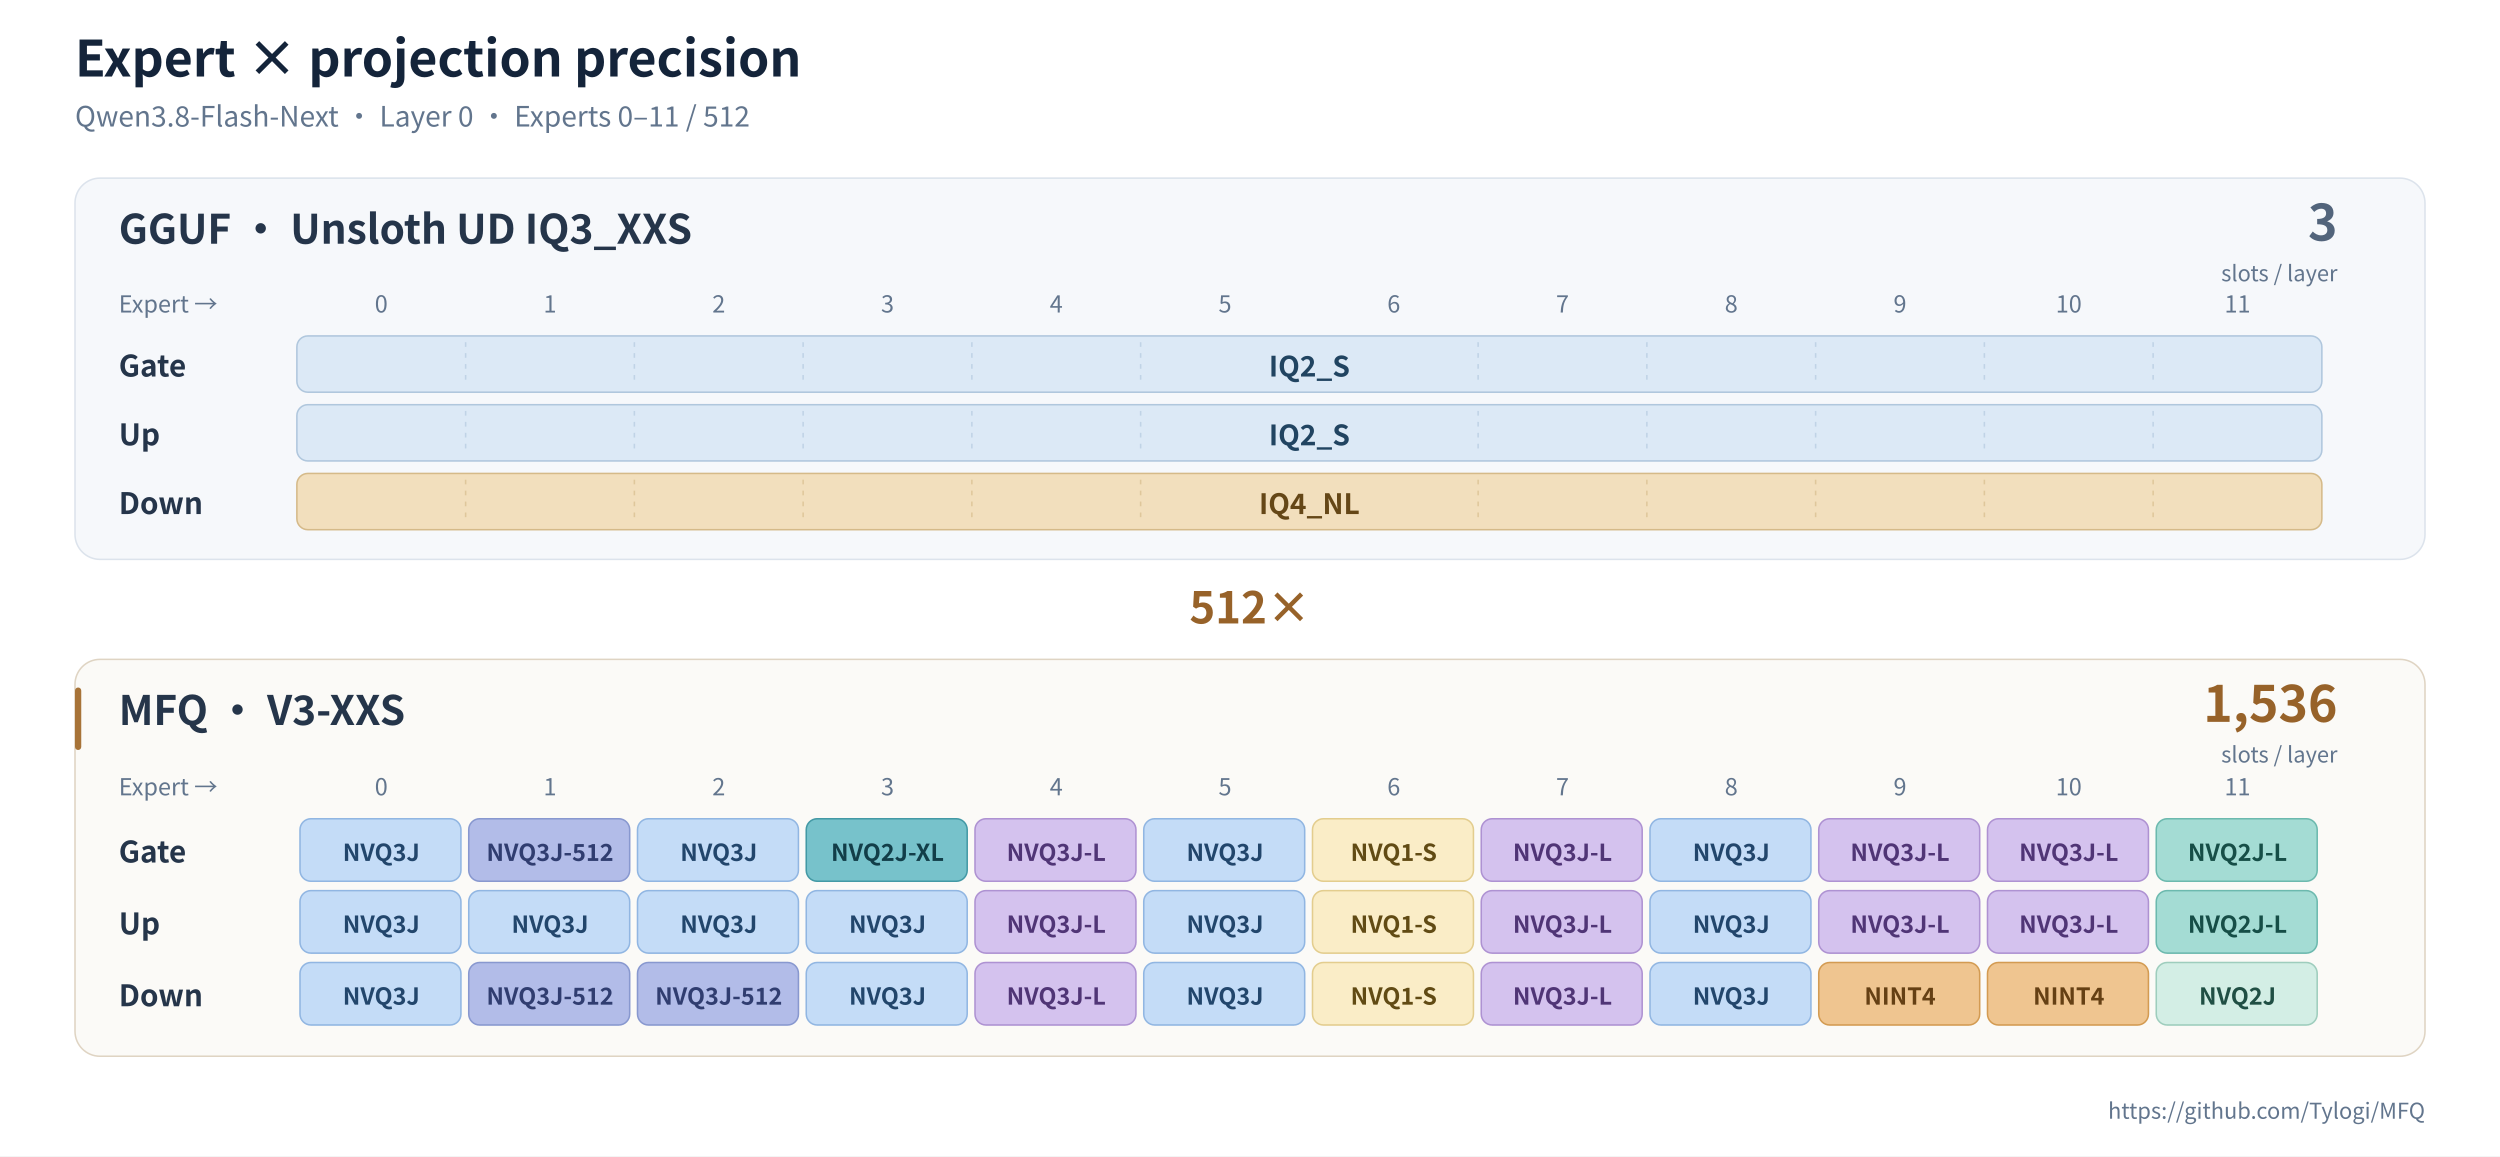
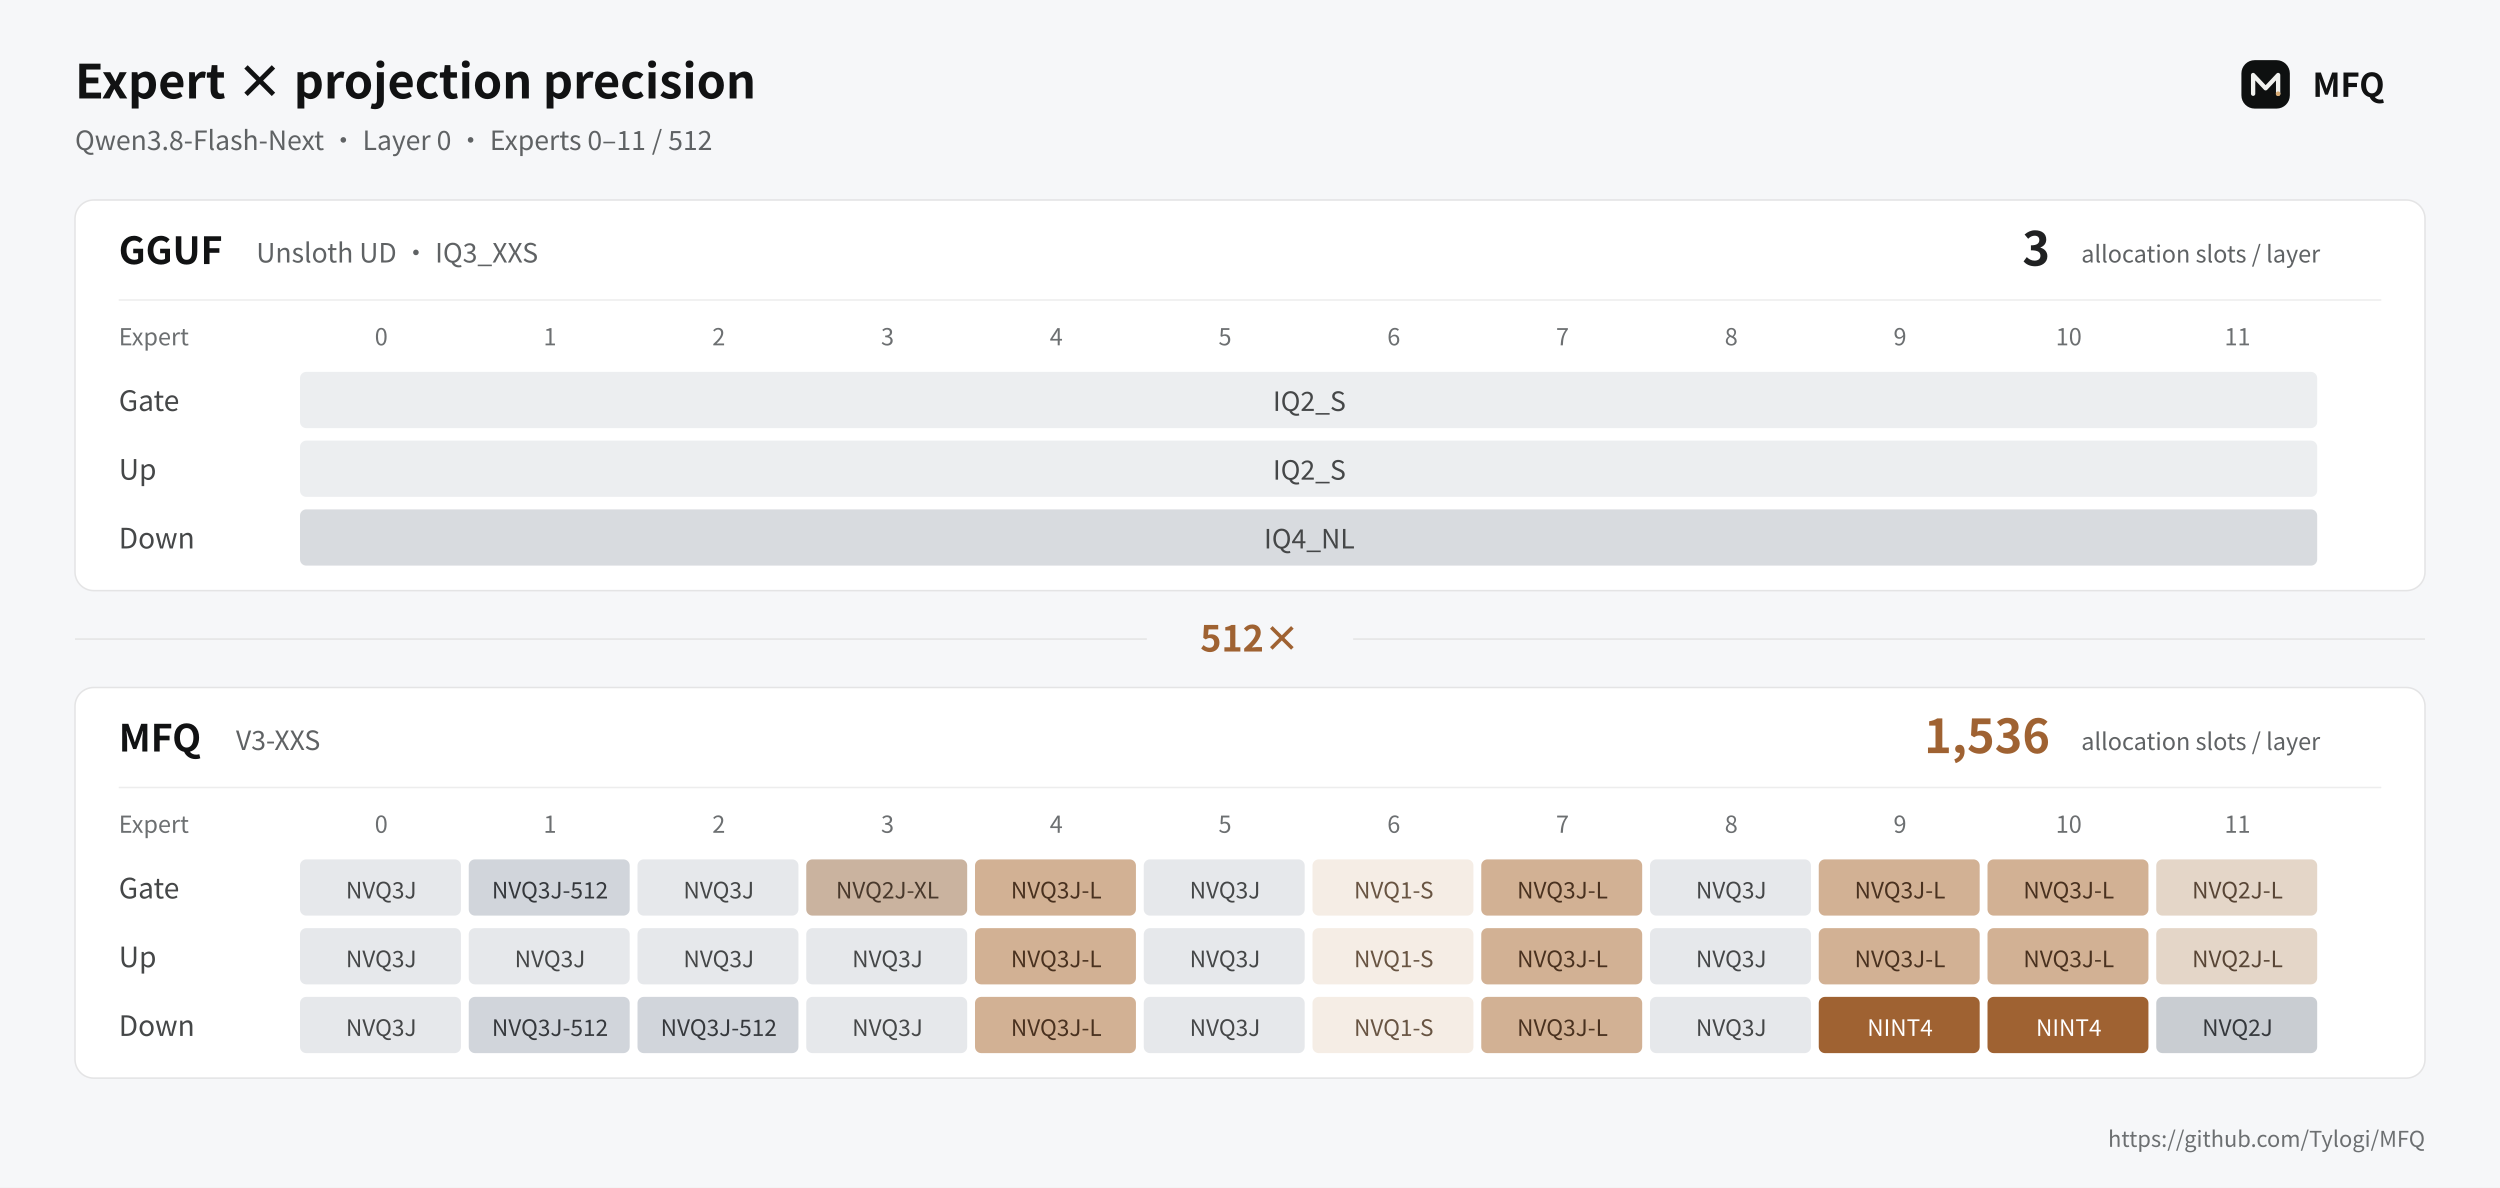
- <svg xmlns="http://www.w3.org/2000/svg" width="1600" height="740" viewBox="0 0 1600 740" role="img" aria-labelledby="title desc" xml:lang="en">
-   <rect x="0" y="0" width="1600" height="740" rx="0" fill="#ffffff" stroke="none" />
-   <g font-family="Noto Sans CJK SC, Noto Sans, Arial, sans-serif">
-     <text x="48" y="49" font-size="32" font-weight="700" fill="#14243a" text-anchor="start">Expert × projection precision</text>
-     <text x="48" y="81" font-size="18" font-weight="400" fill="#62758d" text-anchor="start">Qwen3.8-Flash-Next · Layer 0 · Experts 0–11 / 512</text>
-     <g transform="translate(0 36)">
-       <rect x="48" y="78" width="1504" height="244" rx="16" fill="#f6f8fb" stroke="#dce3ec" />
-       <text x="76" y="120" font-size="26" font-weight="700" fill="#25354a" text-anchor="start">GGUF · Unsloth UD IQ3_XXS</text>
-       <text x="1496" y="118" font-size="32" font-weight="700" fill="#52647b" text-anchor="end">3</text>
-       <text x="1496" y="144" font-size="14" font-weight="400" fill="#62758d" text-anchor="end">slots / layer</text>
-       <text x="76" y="164" font-size="15" font-weight="500" fill="#62758d" text-anchor="start">Expert →</text>
-       <text x="244" y="164" font-size="15" font-weight="500" fill="#62758d" text-anchor="middle">0</text>
-       <text x="352" y="164" font-size="15" font-weight="500" fill="#62758d" text-anchor="middle">1</text>
-       <text x="460" y="164" font-size="15" font-weight="500" fill="#62758d" text-anchor="middle">2</text>
-       <text x="568" y="164" font-size="15" font-weight="500" fill="#62758d" text-anchor="middle">3</text>
-       <text x="676" y="164" font-size="15" font-weight="500" fill="#62758d" text-anchor="middle">4</text>
-       <text x="784" y="164" font-size="15" font-weight="500" fill="#62758d" text-anchor="middle">5</text>
-       <text x="892" y="164" font-size="15" font-weight="500" fill="#62758d" text-anchor="middle">6</text>
-       <text x="1000" y="164" font-size="15" font-weight="500" fill="#62758d" text-anchor="middle">7</text>
-       <text x="1108" y="164" font-size="15" font-weight="500" fill="#62758d" text-anchor="middle">8</text>
-       <text x="1216" y="164" font-size="15" font-weight="500" fill="#62758d" text-anchor="middle">9</text>
-       <text x="1324" y="164" font-size="15" font-weight="500" fill="#62758d" text-anchor="middle">10</text>
-       <text x="1432" y="164" font-size="15" font-weight="500" fill="#62758d" text-anchor="middle">11</text>
-       <text x="76" y="205" font-size="19" font-weight="600" fill="#25354a" text-anchor="start">Gate</text>
-       <rect x="190" y="179" width="1296" height="36" rx="7" fill="#dce9f6" stroke="#b0c7dd" />
-       <path d="M298 183v28" fill="none" stroke="#b0c7dd" stroke-dasharray="3 4" opacity="0.65" />
-       <path d="M406 183v28" fill="none" stroke="#b0c7dd" stroke-dasharray="3 4" opacity="0.65" />
-       <path d="M514 183v28" fill="none" stroke="#b0c7dd" stroke-dasharray="3 4" opacity="0.65" />
-       <path d="M622 183v28" fill="none" stroke="#b0c7dd" stroke-dasharray="3 4" opacity="0.65" />
-       <path d="M730 183v28" fill="none" stroke="#b0c7dd" stroke-dasharray="3 4" opacity="0.65" />
-       <path d="M838 183v28" fill="none" stroke="#b0c7dd" stroke-dasharray="3 4" opacity="0.65" />
-       <path d="M946 183v28" fill="none" stroke="#b0c7dd" stroke-dasharray="3 4" opacity="0.65" />
-       <path d="M1054 183v28" fill="none" stroke="#b0c7dd" stroke-dasharray="3 4" opacity="0.65" />
-       <path d="M1162 183v28" fill="none" stroke="#b0c7dd" stroke-dasharray="3 4" opacity="0.65" />
-       <path d="M1270 183v28" fill="none" stroke="#b0c7dd" stroke-dasharray="3 4" opacity="0.65" />
-       <path d="M1378 183v28" fill="none" stroke="#b0c7dd" stroke-dasharray="3 4" opacity="0.65" />
-       <rect x="774" y="181" width="128" height="32" rx="0" fill="#dce9f6" stroke="none" />
-       <text x="838" y="205" font-size="18" font-weight="600" fill="#214461" text-anchor="middle">IQ2_S</text>
-       <text x="76" y="249" font-size="19" font-weight="600" fill="#25354a" text-anchor="start">Up</text>
-       <rect x="190" y="223" width="1296" height="36" rx="7" fill="#dce9f6" stroke="#b0c7dd" />
-       <path d="M298 227v28" fill="none" stroke="#b0c7dd" stroke-dasharray="3 4" opacity="0.65" />
-       <path d="M406 227v28" fill="none" stroke="#b0c7dd" stroke-dasharray="3 4" opacity="0.65" />
-       <path d="M514 227v28" fill="none" stroke="#b0c7dd" stroke-dasharray="3 4" opacity="0.65" />
-       <path d="M622 227v28" fill="none" stroke="#b0c7dd" stroke-dasharray="3 4" opacity="0.65" />
-       <path d="M730 227v28" fill="none" stroke="#b0c7dd" stroke-dasharray="3 4" opacity="0.65" />
-       <path d="M838 227v28" fill="none" stroke="#b0c7dd" stroke-dasharray="3 4" opacity="0.65" />
-       <path d="M946 227v28" fill="none" stroke="#b0c7dd" stroke-dasharray="3 4" opacity="0.65" />
-       <path d="M1054 227v28" fill="none" stroke="#b0c7dd" stroke-dasharray="3 4" opacity="0.65" />
-       <path d="M1162 227v28" fill="none" stroke="#b0c7dd" stroke-dasharray="3 4" opacity="0.65" />
-       <path d="M1270 227v28" fill="none" stroke="#b0c7dd" stroke-dasharray="3 4" opacity="0.65" />
-       <path d="M1378 227v28" fill="none" stroke="#b0c7dd" stroke-dasharray="3 4" opacity="0.65" />
-       <rect x="774" y="225" width="128" height="32" rx="0" fill="#dce9f6" stroke="none" />
-       <text x="838" y="249" font-size="18" font-weight="600" fill="#214461" text-anchor="middle">IQ2_S</text>
-       <text x="76" y="293" font-size="19" font-weight="600" fill="#25354a" text-anchor="start">Down</text>
-       <rect x="190" y="267" width="1296" height="36" rx="7" fill="#f2dfbd" stroke="#d5ba89" />
-       <path d="M298 271v28" fill="none" stroke="#d5ba89" stroke-dasharray="3 4" opacity="0.65" />
-       <path d="M406 271v28" fill="none" stroke="#d5ba89" stroke-dasharray="3 4" opacity="0.65" />
-       <path d="M514 271v28" fill="none" stroke="#d5ba89" stroke-dasharray="3 4" opacity="0.65" />
-       <path d="M622 271v28" fill="none" stroke="#d5ba89" stroke-dasharray="3 4" opacity="0.65" />
-       <path d="M730 271v28" fill="none" stroke="#d5ba89" stroke-dasharray="3 4" opacity="0.65" />
-       <path d="M838 271v28" fill="none" stroke="#d5ba89" stroke-dasharray="3 4" opacity="0.65" />
-       <path d="M946 271v28" fill="none" stroke="#d5ba89" stroke-dasharray="3 4" opacity="0.65" />
-       <path d="M1054 271v28" fill="none" stroke="#d5ba89" stroke-dasharray="3 4" opacity="0.65" />
-       <path d="M1162 271v28" fill="none" stroke="#d5ba89" stroke-dasharray="3 4" opacity="0.65" />
-       <path d="M1270 271v28" fill="none" stroke="#d5ba89" stroke-dasharray="3 4" opacity="0.65" />
-       <path d="M1378 271v28" fill="none" stroke="#d5ba89" stroke-dasharray="3 4" opacity="0.65" />
-       <rect x="774" y="269" width="128" height="32" rx="0" fill="#f2dfbd" stroke="none" />
-       <text x="838" y="293" font-size="18" font-weight="600" fill="#654717" text-anchor="middle">IQ4_NL</text>
-       <text x="800" y="363" font-size="28" font-weight="700" fill="#976229" text-anchor="middle">512×</text>
-       <rect x="48" y="386" width="1504" height="254" rx="16" fill="#fbfaf7" stroke="#dfd4c3" />
-       <rect x="48" y="404" width="4" height="40" rx="2" fill="#a77338" stroke="none" />
-       <text x="76" y="428" font-size="26" font-weight="700" fill="#25354a" text-anchor="start">MFQ · V3-XXS</text>
-       <text x="1496" y="426" font-size="32" font-weight="700" fill="#976229" text-anchor="end">1,536</text>
-       <text x="1496" y="452" font-size="14" font-weight="400" fill="#62758d" text-anchor="end">slots / layer</text>
-       <text x="76" y="473" font-size="15" font-weight="500" fill="#62758d" text-anchor="start">Expert →</text>
-       <text x="244" y="473" font-size="15" font-weight="500" fill="#62758d" text-anchor="middle">0</text>
-       <text x="352" y="473" font-size="15" font-weight="500" fill="#62758d" text-anchor="middle">1</text>
-       <text x="460" y="473" font-size="15" font-weight="500" fill="#62758d" text-anchor="middle">2</text>
-       <text x="568" y="473" font-size="15" font-weight="500" fill="#62758d" text-anchor="middle">3</text>
-       <text x="676" y="473" font-size="15" font-weight="500" fill="#62758d" text-anchor="middle">4</text>
-       <text x="784" y="473" font-size="15" font-weight="500" fill="#62758d" text-anchor="middle">5</text>
-       <text x="892" y="473" font-size="15" font-weight="500" fill="#62758d" text-anchor="middle">6</text>
-       <text x="1000" y="473" font-size="15" font-weight="500" fill="#62758d" text-anchor="middle">7</text>
-       <text x="1108" y="473" font-size="15" font-weight="500" fill="#62758d" text-anchor="middle">8</text>
-       <text x="1216" y="473" font-size="15" font-weight="500" fill="#62758d" text-anchor="middle">9</text>
-       <text x="1324" y="473" font-size="15" font-weight="500" fill="#62758d" text-anchor="middle">10</text>
-       <text x="1432" y="473" font-size="15" font-weight="500" fill="#62758d" text-anchor="middle">11</text>
-       <text x="76" y="516" font-size="19" font-weight="600" fill="#25354a" text-anchor="start">Gate</text>
-       <g data-projection="gate" data-expert="0" data-profile="NVQ3J">
-         <rect x="192" y="488" width="103" height="40" rx="7" fill="#c4dcf7" stroke="#91b6e2" />
-         <text x="244" y="515" font-size="15" font-weight="700" fill="#22466c" text-anchor="middle">NVQ3J</text>
-       </g>
-       <g data-projection="gate" data-expert="1" data-profile="NVQ3J-512">
-         <rect x="300" y="488" width="103" height="40" rx="7" fill="#b2bce8" stroke="#8898cf" />
-         <text x="352" y="515" font-size="15" font-weight="700" fill="#303d70" text-anchor="middle">NVQ3J-512</text>
-       </g>
-       <g data-projection="gate" data-expert="2" data-profile="NVQ3J">
-         <rect x="408" y="488" width="103" height="40" rx="7" fill="#c4dcf7" stroke="#91b6e2" />
-         <text x="460" y="515" font-size="15" font-weight="700" fill="#22466c" text-anchor="middle">NVQ3J</text>
-       </g>
-       <g data-projection="gate" data-expert="3" data-profile="NVQ2J-XL">
-         <rect x="516" y="488" width="103" height="40" rx="7" fill="#77c2cb" stroke="#4399a5" />
-         <text x="568" y="515" font-size="15" font-weight="700" fill="#123e49" text-anchor="middle">NVQ2J-XL</text>
-       </g>
-       <g data-projection="gate" data-expert="4" data-profile="NVQ3J-L">
-         <rect x="624" y="488" width="103" height="40" rx="7" fill="#d4c2ee" stroke="#ae92d2" />
-         <text x="676" y="515" font-size="15" font-weight="700" fill="#503576" text-anchor="middle">NVQ3J-L</text>
-       </g>
-       <g data-projection="gate" data-expert="5" data-profile="NVQ3J">
-         <rect x="732" y="488" width="103" height="40" rx="7" fill="#c4dcf7" stroke="#91b6e2" />
-         <text x="784" y="515" font-size="15" font-weight="700" fill="#22466c" text-anchor="middle">NVQ3J</text>
-       </g>
-       <g data-projection="gate" data-expert="6" data-profile="NVQ1-S">
-         <rect x="840" y="488" width="103" height="40" rx="7" fill="#faedc7" stroke="#e3cd8e" />
-         <text x="892" y="515" font-size="15" font-weight="700" fill="#614b14" text-anchor="middle">NVQ1-S</text>
-       </g>
-       <g data-projection="gate" data-expert="7" data-profile="NVQ3J-L">
-         <rect x="948" y="488" width="103" height="40" rx="7" fill="#d4c2ee" stroke="#ae92d2" />
-         <text x="1000" y="515" font-size="15" font-weight="700" fill="#503576" text-anchor="middle">NVQ3J-L</text>
-       </g>
-       <g data-projection="gate" data-expert="8" data-profile="NVQ3J">
-         <rect x="1056" y="488" width="103" height="40" rx="7" fill="#c4dcf7" stroke="#91b6e2" />
-         <text x="1108" y="515" font-size="15" font-weight="700" fill="#22466c" text-anchor="middle">NVQ3J</text>
-       </g>
-       <g data-projection="gate" data-expert="9" data-profile="NVQ3J-L">
-         <rect x="1164" y="488" width="103" height="40" rx="7" fill="#d4c2ee" stroke="#ae92d2" />
-         <text x="1216" y="515" font-size="15" font-weight="700" fill="#503576" text-anchor="middle">NVQ3J-L</text>
-       </g>
-       <g data-projection="gate" data-expert="10" data-profile="NVQ3J-L">
-         <rect x="1272" y="488" width="103" height="40" rx="7" fill="#d4c2ee" stroke="#ae92d2" />
-         <text x="1324" y="515" font-size="15" font-weight="700" fill="#503576" text-anchor="middle">NVQ3J-L</text>
-       </g>
-       <g data-projection="gate" data-expert="11" data-profile="NVQ2J-L">
-         <rect x="1380" y="488" width="103" height="40" rx="7" fill="#a4dcd4" stroke="#6cb9ae" />
-         <text x="1432" y="515" font-size="15" font-weight="700" fill="#164e47" text-anchor="middle">NVQ2J-L</text>
-       </g>
-       <text x="76" y="562" font-size="19" font-weight="600" fill="#25354a" text-anchor="start">Up</text>
-       <g data-projection="up" data-expert="0" data-profile="NVQ3J">
-         <rect x="192" y="534" width="103" height="40" rx="7" fill="#c4dcf7" stroke="#91b6e2" />
-         <text x="244" y="561" font-size="15" font-weight="700" fill="#22466c" text-anchor="middle">NVQ3J</text>
-       </g>
-       <g data-projection="up" data-expert="1" data-profile="NVQ3J">
-         <rect x="300" y="534" width="103" height="40" rx="7" fill="#c4dcf7" stroke="#91b6e2" />
-         <text x="352" y="561" font-size="15" font-weight="700" fill="#22466c" text-anchor="middle">NVQ3J</text>
-       </g>
-       <g data-projection="up" data-expert="2" data-profile="NVQ3J">
-         <rect x="408" y="534" width="103" height="40" rx="7" fill="#c4dcf7" stroke="#91b6e2" />
-         <text x="460" y="561" font-size="15" font-weight="700" fill="#22466c" text-anchor="middle">NVQ3J</text>
-       </g>
-       <g data-projection="up" data-expert="3" data-profile="NVQ3J">
-         <rect x="516" y="534" width="103" height="40" rx="7" fill="#c4dcf7" stroke="#91b6e2" />
-         <text x="568" y="561" font-size="15" font-weight="700" fill="#22466c" text-anchor="middle">NVQ3J</text>
-       </g>
-       <g data-projection="up" data-expert="4" data-profile="NVQ3J-L">
-         <rect x="624" y="534" width="103" height="40" rx="7" fill="#d4c2ee" stroke="#ae92d2" />
-         <text x="676" y="561" font-size="15" font-weight="700" fill="#503576" text-anchor="middle">NVQ3J-L</text>
-       </g>
-       <g data-projection="up" data-expert="5" data-profile="NVQ3J">
-         <rect x="732" y="534" width="103" height="40" rx="7" fill="#c4dcf7" stroke="#91b6e2" />
-         <text x="784" y="561" font-size="15" font-weight="700" fill="#22466c" text-anchor="middle">NVQ3J</text>
-       </g>
-       <g data-projection="up" data-expert="6" data-profile="NVQ1-S">
-         <rect x="840" y="534" width="103" height="40" rx="7" fill="#faedc7" stroke="#e3cd8e" />
-         <text x="892" y="561" font-size="15" font-weight="700" fill="#614b14" text-anchor="middle">NVQ1-S</text>
-       </g>
-       <g data-projection="up" data-expert="7" data-profile="NVQ3J-L">
-         <rect x="948" y="534" width="103" height="40" rx="7" fill="#d4c2ee" stroke="#ae92d2" />
-         <text x="1000" y="561" font-size="15" font-weight="700" fill="#503576" text-anchor="middle">NVQ3J-L</text>
-       </g>
-       <g data-projection="up" data-expert="8" data-profile="NVQ3J">
-         <rect x="1056" y="534" width="103" height="40" rx="7" fill="#c4dcf7" stroke="#91b6e2" />
-         <text x="1108" y="561" font-size="15" font-weight="700" fill="#22466c" text-anchor="middle">NVQ3J</text>
-       </g>
-       <g data-projection="up" data-expert="9" data-profile="NVQ3J-L">
-         <rect x="1164" y="534" width="103" height="40" rx="7" fill="#d4c2ee" stroke="#ae92d2" />
-         <text x="1216" y="561" font-size="15" font-weight="700" fill="#503576" text-anchor="middle">NVQ3J-L</text>
-       </g>
-       <g data-projection="up" data-expert="10" data-profile="NVQ3J-L">
-         <rect x="1272" y="534" width="103" height="40" rx="7" fill="#d4c2ee" stroke="#ae92d2" />
-         <text x="1324" y="561" font-size="15" font-weight="700" fill="#503576" text-anchor="middle">NVQ3J-L</text>
-       </g>
-       <g data-projection="up" data-expert="11" data-profile="NVQ2J-L">
-         <rect x="1380" y="534" width="103" height="40" rx="7" fill="#a4dcd4" stroke="#6cb9ae" />
-         <text x="1432" y="561" font-size="15" font-weight="700" fill="#164e47" text-anchor="middle">NVQ2J-L</text>
-       </g>
-       <text x="76" y="608" font-size="19" font-weight="600" fill="#25354a" text-anchor="start">Down</text>
-       <g data-projection="down" data-expert="0" data-profile="NVQ3J">
-         <rect x="192" y="580" width="103" height="40" rx="7" fill="#c4dcf7" stroke="#91b6e2" />
-         <text x="244" y="607" font-size="15" font-weight="700" fill="#22466c" text-anchor="middle">NVQ3J</text>
-       </g>
-       <g data-projection="down" data-expert="1" data-profile="NVQ3J-512">
-         <rect x="300" y="580" width="103" height="40" rx="7" fill="#b2bce8" stroke="#8898cf" />
-         <text x="352" y="607" font-size="15" font-weight="700" fill="#303d70" text-anchor="middle">NVQ3J-512</text>
-       </g>
-       <g data-projection="down" data-expert="2" data-profile="NVQ3J-512">
-         <rect x="408" y="580" width="103" height="40" rx="7" fill="#b2bce8" stroke="#8898cf" />
-         <text x="460" y="607" font-size="15" font-weight="700" fill="#303d70" text-anchor="middle">NVQ3J-512</text>
-       </g>
-       <g data-projection="down" data-expert="3" data-profile="NVQ3J">
-         <rect x="516" y="580" width="103" height="40" rx="7" fill="#c4dcf7" stroke="#91b6e2" />
-         <text x="568" y="607" font-size="15" font-weight="700" fill="#22466c" text-anchor="middle">NVQ3J</text>
-       </g>
-       <g data-projection="down" data-expert="4" data-profile="NVQ3J-L">
-         <rect x="624" y="580" width="103" height="40" rx="7" fill="#d4c2ee" stroke="#ae92d2" />
-         <text x="676" y="607" font-size="15" font-weight="700" fill="#503576" text-anchor="middle">NVQ3J-L</text>
-       </g>
-       <g data-projection="down" data-expert="5" data-profile="NVQ3J">
-         <rect x="732" y="580" width="103" height="40" rx="7" fill="#c4dcf7" stroke="#91b6e2" />
-         <text x="784" y="607" font-size="15" font-weight="700" fill="#22466c" text-anchor="middle">NVQ3J</text>
-       </g>
-       <g data-projection="down" data-expert="6" data-profile="NVQ1-S">
-         <rect x="840" y="580" width="103" height="40" rx="7" fill="#faedc7" stroke="#e3cd8e" />
-         <text x="892" y="607" font-size="15" font-weight="700" fill="#614b14" text-anchor="middle">NVQ1-S</text>
-       </g>
-       <g data-projection="down" data-expert="7" data-profile="NVQ3J-L">
-         <rect x="948" y="580" width="103" height="40" rx="7" fill="#d4c2ee" stroke="#ae92d2" />
-         <text x="1000" y="607" font-size="15" font-weight="700" fill="#503576" text-anchor="middle">NVQ3J-L</text>
-       </g>
-       <g data-projection="down" data-expert="8" data-profile="NVQ3J">
-         <rect x="1056" y="580" width="103" height="40" rx="7" fill="#c4dcf7" stroke="#91b6e2" />
-         <text x="1108" y="607" font-size="15" font-weight="700" fill="#22466c" text-anchor="middle">NVQ3J</text>
-       </g>
-       <g data-projection="down" data-expert="9" data-profile="NINT4">
-         <rect x="1164" y="580" width="103" height="40" rx="7" fill="#efc590" stroke="#d39b52" />
-         <text x="1216" y="607" font-size="15" font-weight="700" fill="#654014" text-anchor="middle">NINT4</text>
-       </g>
-       <g data-projection="down" data-expert="10" data-profile="NINT4">
-         <rect x="1272" y="580" width="103" height="40" rx="7" fill="#efc590" stroke="#d39b52" />
-         <text x="1324" y="607" font-size="15" font-weight="700" fill="#654014" text-anchor="middle">NINT4</text>
-       </g>
-       <g data-projection="down" data-expert="11" data-profile="NVQ2J">
-         <rect x="1380" y="580" width="103" height="40" rx="7" fill="#d3eee5" stroke="#9ecdbd" />
-         <text x="1432" y="607" font-size="15" font-weight="700" fill="#204f44" text-anchor="middle">NVQ2J</text>
-       </g>
+ <svg xmlns="http://www.w3.org/2000/svg" width="1600" height="760" viewBox="0 0 1600 760" role="img" aria-labelledby="title desc" xml:lang="en">
+   <rect x="0" y="0" width="1600" height="760" rx="0" fill="#f6f7f9" stroke="none" />
+   <g font-family="-apple-system, BlinkMacSystemFont, Segoe UI, Noto Sans CJK SC, Helvetica Neue, Arial, sans-serif">
+     <text x="48" y="63" font-size="30" font-weight="700" fill="#111213" text-anchor="start">Expert × projection precision</text>
+     <text x="48" y="96" font-size="17" font-weight="400" fill="#5f6264" text-anchor="start">Qwen3.8-Flash-Next · Layer 0 · Experts 0–11 / 512</text>
+     <g transform="translate(1434 38) scale(0.5)">
+       <rect x="1" y="1" width="62" height="62" rx="17" fill="#0e1010" stroke="none" />
+       <path d="M16 44V20L32 37 48 20V44" fill="none" stroke="#f1f2ef" stroke-width="5.5" stroke-linecap="round" stroke-linejoin="round" />
+       <circle cx="48" cy="44" r="3" fill="#d6aa73" />
+     </g>
+     <text x="1480" y="62" font-size="21" font-weight="700" fill="#111213" text-anchor="start">MFQ</text>
+     <rect x="48" y="128" width="1504" height="250" rx="12" fill="#ffffff" stroke="#e4e4e5" />
+     <text x="76" y="169" font-size="24" font-weight="700" fill="#111213" text-anchor="start">GGUF</text>
+     <text x="164" y="168" font-size="17" font-weight="400" fill="#5f6264" text-anchor="start">Unsloth UD · IQ3_XXS</text>
+     <text x="1312" y="170" font-size="30" font-weight="600" fill="#202122" text-anchor="end">3</text>
+     <text x="1332" y="168" font-size="15" font-weight="400" fill="#5f6264" text-anchor="start">allocation slots / layer</text>
+     <path d="M76 192H1524" fill="none" stroke="#ededed" />
+     <text x="76" y="221" font-size="15" font-weight="400" fill="#6c6f71" text-anchor="start">Expert</text>
+     <text x="244" y="221" font-size="15" font-weight="400" fill="#6c6f71" text-anchor="middle">0</text>
+     <text x="352" y="221" font-size="15" font-weight="400" fill="#6c6f71" text-anchor="middle">1</text>
+     <text x="460" y="221" font-size="15" font-weight="400" fill="#6c6f71" text-anchor="middle">2</text>
+     <text x="568" y="221" font-size="15" font-weight="400" fill="#6c6f71" text-anchor="middle">3</text>
+     <text x="676" y="221" font-size="15" font-weight="400" fill="#6c6f71" text-anchor="middle">4</text>
+     <text x="784" y="221" font-size="15" font-weight="400" fill="#6c6f71" text-anchor="middle">5</text>
+     <text x="892" y="221" font-size="15" font-weight="400" fill="#6c6f71" text-anchor="middle">6</text>
+     <text x="1000" y="221" font-size="15" font-weight="400" fill="#6c6f71" text-anchor="middle">7</text>
+     <text x="1108" y="221" font-size="15" font-weight="400" fill="#6c6f71" text-anchor="middle">8</text>
+     <text x="1216" y="221" font-size="15" font-weight="400" fill="#6c6f71" text-anchor="middle">9</text>
+     <text x="1324" y="221" font-size="15" font-weight="400" fill="#6c6f71" text-anchor="middle">10</text>
+     <text x="1432" y="221" font-size="15" font-weight="400" fill="#6c6f71" text-anchor="middle">11</text>
+     <text x="76" y="263" font-size="18" font-weight="500" fill="#454748" text-anchor="start">Gate</text>
+     <rect x="192" y="238" width="1291" height="36" rx="4" fill="#eceef0" stroke="none" />
+     <text x="838" y="263" font-size="17" font-weight="500" fill="#454748" text-anchor="middle">IQ2_S</text>
+     <text x="76" y="307" font-size="18" font-weight="500" fill="#454748" text-anchor="start">Up</text>
+     <rect x="192" y="282" width="1291" height="36" rx="4" fill="#eceef0" stroke="none" />
+     <text x="838" y="307" font-size="17" font-weight="500" fill="#454748" text-anchor="middle">IQ2_S</text>
+     <text x="76" y="351" font-size="18" font-weight="500" fill="#454748" text-anchor="start">Down</text>
+     <rect x="192" y="326" width="1291" height="36" rx="4" fill="#d8dbdf" stroke="none" />
+     <text x="838" y="351" font-size="17" font-weight="500" fill="#454748" text-anchor="middle">IQ4_NL</text>
+     <path d="M48 409H734" fill="none" stroke="#e4e4e5" />
+     <text x="800" y="417" font-size="23" font-weight="600" fill="#9f6232" text-anchor="middle">512×</text>
+     <path d="M866 409H1552" fill="none" stroke="#e4e4e5" />
+     <rect x="48" y="440" width="1504" height="250" rx="12" fill="#ffffff" stroke="#e4e4e5" />
+     <text x="76" y="481" font-size="24" font-weight="700" fill="#111213" text-anchor="start">MFQ</text>
+     <text x="151" y="480" font-size="17" font-weight="400" fill="#5f6264" text-anchor="start">V3-XXS</text>
+     <text x="1312" y="482" font-size="30" font-weight="600" fill="#9f6232" text-anchor="end">1,536</text>
+     <text x="1332" y="480" font-size="15" font-weight="400" fill="#5f6264" text-anchor="start">allocation slots / layer</text>
+     <path d="M76 504H1524" fill="none" stroke="#ededed" />
+     <text x="76" y="533" font-size="15" font-weight="400" fill="#6c6f71" text-anchor="start">Expert</text>
+     <text x="244" y="533" font-size="15" font-weight="400" fill="#6c6f71" text-anchor="middle">0</text>
+     <text x="352" y="533" font-size="15" font-weight="400" fill="#6c6f71" text-anchor="middle">1</text>
+     <text x="460" y="533" font-size="15" font-weight="400" fill="#6c6f71" text-anchor="middle">2</text>
+     <text x="568" y="533" font-size="15" font-weight="400" fill="#6c6f71" text-anchor="middle">3</text>
+     <text x="676" y="533" font-size="15" font-weight="400" fill="#6c6f71" text-anchor="middle">4</text>
+     <text x="784" y="533" font-size="15" font-weight="400" fill="#6c6f71" text-anchor="middle">5</text>
+     <text x="892" y="533" font-size="15" font-weight="400" fill="#6c6f71" text-anchor="middle">6</text>
+     <text x="1000" y="533" font-size="15" font-weight="400" fill="#6c6f71" text-anchor="middle">7</text>
+     <text x="1108" y="533" font-size="15" font-weight="400" fill="#6c6f71" text-anchor="middle">8</text>
+     <text x="1216" y="533" font-size="15" font-weight="400" fill="#6c6f71" text-anchor="middle">9</text>
+     <text x="1324" y="533" font-size="15" font-weight="400" fill="#6c6f71" text-anchor="middle">10</text>
+     <text x="1432" y="533" font-size="15" font-weight="400" fill="#6c6f71" text-anchor="middle">11</text>
+     <text x="76" y="575" font-size="18" font-weight="500" fill="#454748" text-anchor="start">Gate</text>
+     <g data-projection="gate" data-expert="0" data-profile="NVQ3J">
+       <rect x="192" y="550" width="103" height="36" rx="4" fill="#e6e8eb" stroke="none" />
+       <text x="244" y="575" font-size="14.5" font-weight="500" fill="#454748" text-anchor="middle">NVQ3J</text>
+     </g>
+     <g data-projection="gate" data-expert="1" data-profile="NVQ3J-512">
+       <rect x="300" y="550" width="103" height="36" rx="4" fill="#d1d5db" stroke="none" />
+       <text x="352" y="575" font-size="14.5" font-weight="500" fill="#35383c" text-anchor="middle">NVQ3J-512</text>
+     </g>
+     <g data-projection="gate" data-expert="2" data-profile="NVQ3J">
+       <rect x="408" y="550" width="103" height="36" rx="4" fill="#e6e8eb" stroke="none" />
+       <text x="460" y="575" font-size="14.5" font-weight="500" fill="#454748" text-anchor="middle">NVQ3J</text>
+     </g>
+     <g data-projection="gate" data-expert="3" data-profile="NVQ2J-XL">
+       <rect x="516" y="550" width="103" height="36" rx="4" fill="#cab39f" stroke="none" />
+       <text x="568" y="575" font-size="14.5" font-weight="500" fill="#49392c" text-anchor="middle">NVQ2J-XL</text>
+     </g>
+     <g data-projection="gate" data-expert="4" data-profile="NVQ3J-L">
+       <rect x="624" y="550" width="103" height="36" rx="4" fill="#d2b194" stroke="none" />
+       <text x="676" y="575" font-size="14.5" font-weight="500" fill="#49311f" text-anchor="middle">NVQ3J-L</text>
+     </g>
+     <g data-projection="gate" data-expert="5" data-profile="NVQ3J">
+       <rect x="732" y="550" width="103" height="36" rx="4" fill="#e6e8eb" stroke="none" />
+       <text x="784" y="575" font-size="14.5" font-weight="500" fill="#454748" text-anchor="middle">NVQ3J</text>
+     </g>
+     <g data-projection="gate" data-expert="6" data-profile="NVQ1-S">
+       <rect x="840" y="550" width="103" height="36" rx="4" fill="#f5ede5" stroke="none" />
+       <text x="892" y="575" font-size="14.5" font-weight="500" fill="#685442" text-anchor="middle">NVQ1-S</text>
+     </g>
+     <g data-projection="gate" data-expert="7" data-profile="NVQ3J-L">
+       <rect x="948" y="550" width="103" height="36" rx="4" fill="#d2b194" stroke="none" />
+       <text x="1000" y="575" font-size="14.5" font-weight="500" fill="#49311f" text-anchor="middle">NVQ3J-L</text>
+     </g>
+     <g data-projection="gate" data-expert="8" data-profile="NVQ3J">
+       <rect x="1056" y="550" width="103" height="36" rx="4" fill="#e6e8eb" stroke="none" />
+       <text x="1108" y="575" font-size="14.5" font-weight="500" fill="#454748" text-anchor="middle">NVQ3J</text>
+     </g>
+     <g data-projection="gate" data-expert="9" data-profile="NVQ3J-L">
+       <rect x="1164" y="550" width="103" height="36" rx="4" fill="#d2b194" stroke="none" />
+       <text x="1216" y="575" font-size="14.5" font-weight="500" fill="#49311f" text-anchor="middle">NVQ3J-L</text>
+     </g>
+     <g data-projection="gate" data-expert="10" data-profile="NVQ3J-L">
+       <rect x="1272" y="550" width="103" height="36" rx="4" fill="#d2b194" stroke="none" />
+       <text x="1324" y="575" font-size="14.5" font-weight="500" fill="#49311f" text-anchor="middle">NVQ3J-L</text>
+     </g>
+     <g data-projection="gate" data-expert="11" data-profile="NVQ2J-L">
+       <rect x="1380" y="550" width="103" height="36" rx="4" fill="#e4d6c8" stroke="none" />
+       <text x="1432" y="575" font-size="14.5" font-weight="500" fill="#584535" text-anchor="middle">NVQ2J-L</text>
+     </g>
+     <text x="76" y="619" font-size="18" font-weight="500" fill="#454748" text-anchor="start">Up</text>
+     <g data-projection="up" data-expert="0" data-profile="NVQ3J">
+       <rect x="192" y="594" width="103" height="36" rx="4" fill="#e6e8eb" stroke="none" />
+       <text x="244" y="619" font-size="14.5" font-weight="500" fill="#454748" text-anchor="middle">NVQ3J</text>
+     </g>
+     <g data-projection="up" data-expert="1" data-profile="NVQ3J">
+       <rect x="300" y="594" width="103" height="36" rx="4" fill="#e6e8eb" stroke="none" />
+       <text x="352" y="619" font-size="14.5" font-weight="500" fill="#454748" text-anchor="middle">NVQ3J</text>
+     </g>
+     <g data-projection="up" data-expert="2" data-profile="NVQ3J">
+       <rect x="408" y="594" width="103" height="36" rx="4" fill="#e6e8eb" stroke="none" />
+       <text x="460" y="619" font-size="14.5" font-weight="500" fill="#454748" text-anchor="middle">NVQ3J</text>
+     </g>
+     <g data-projection="up" data-expert="3" data-profile="NVQ3J">
+       <rect x="516" y="594" width="103" height="36" rx="4" fill="#e6e8eb" stroke="none" />
+       <text x="568" y="619" font-size="14.5" font-weight="500" fill="#454748" text-anchor="middle">NVQ3J</text>
+     </g>
+     <g data-projection="up" data-expert="4" data-profile="NVQ3J-L">
+       <rect x="624" y="594" width="103" height="36" rx="4" fill="#d2b194" stroke="none" />
+       <text x="676" y="619" font-size="14.5" font-weight="500" fill="#49311f" text-anchor="middle">NVQ3J-L</text>
+     </g>
+     <g data-projection="up" data-expert="5" data-profile="NVQ3J">
+       <rect x="732" y="594" width="103" height="36" rx="4" fill="#e6e8eb" stroke="none" />
+       <text x="784" y="619" font-size="14.5" font-weight="500" fill="#454748" text-anchor="middle">NVQ3J</text>
+     </g>
+     <g data-projection="up" data-expert="6" data-profile="NVQ1-S">
+       <rect x="840" y="594" width="103" height="36" rx="4" fill="#f5ede5" stroke="none" />
+       <text x="892" y="619" font-size="14.5" font-weight="500" fill="#685442" text-anchor="middle">NVQ1-S</text>
+     </g>
+     <g data-projection="up" data-expert="7" data-profile="NVQ3J-L">
+       <rect x="948" y="594" width="103" height="36" rx="4" fill="#d2b194" stroke="none" />
+       <text x="1000" y="619" font-size="14.5" font-weight="500" fill="#49311f" text-anchor="middle">NVQ3J-L</text>
+     </g>
+     <g data-projection="up" data-expert="8" data-profile="NVQ3J">
+       <rect x="1056" y="594" width="103" height="36" rx="4" fill="#e6e8eb" stroke="none" />
+       <text x="1108" y="619" font-size="14.5" font-weight="500" fill="#454748" text-anchor="middle">NVQ3J</text>
+     </g>
+     <g data-projection="up" data-expert="9" data-profile="NVQ3J-L">
+       <rect x="1164" y="594" width="103" height="36" rx="4" fill="#d2b194" stroke="none" />
+       <text x="1216" y="619" font-size="14.5" font-weight="500" fill="#49311f" text-anchor="middle">NVQ3J-L</text>
+     </g>
+     <g data-projection="up" data-expert="10" data-profile="NVQ3J-L">
+       <rect x="1272" y="594" width="103" height="36" rx="4" fill="#d2b194" stroke="none" />
+       <text x="1324" y="619" font-size="14.5" font-weight="500" fill="#49311f" text-anchor="middle">NVQ3J-L</text>
+     </g>
+     <g data-projection="up" data-expert="11" data-profile="NVQ2J-L">
+       <rect x="1380" y="594" width="103" height="36" rx="4" fill="#e4d6c8" stroke="none" />
+       <text x="1432" y="619" font-size="14.5" font-weight="500" fill="#584535" text-anchor="middle">NVQ2J-L</text>
+     </g>
+     <text x="76" y="663" font-size="18" font-weight="500" fill="#454748" text-anchor="start">Down</text>
+     <g data-projection="down" data-expert="0" data-profile="NVQ3J">
+       <rect x="192" y="638" width="103" height="36" rx="4" fill="#e6e8eb" stroke="none" />
+       <text x="244" y="663" font-size="14.5" font-weight="500" fill="#454748" text-anchor="middle">NVQ3J</text>
+     </g>
+     <g data-projection="down" data-expert="1" data-profile="NVQ3J-512">
+       <rect x="300" y="638" width="103" height="36" rx="4" fill="#d1d5db" stroke="none" />
+       <text x="352" y="663" font-size="14.5" font-weight="500" fill="#35383c" text-anchor="middle">NVQ3J-512</text>
+     </g>
+     <g data-projection="down" data-expert="2" data-profile="NVQ3J-512">
+       <rect x="408" y="638" width="103" height="36" rx="4" fill="#d1d5db" stroke="none" />
+       <text x="460" y="663" font-size="14.5" font-weight="500" fill="#35383c" text-anchor="middle">NVQ3J-512</text>
+     </g>
+     <g data-projection="down" data-expert="3" data-profile="NVQ3J">
+       <rect x="516" y="638" width="103" height="36" rx="4" fill="#e6e8eb" stroke="none" />
+       <text x="568" y="663" font-size="14.5" font-weight="500" fill="#454748" text-anchor="middle">NVQ3J</text>
+     </g>
+     <g data-projection="down" data-expert="4" data-profile="NVQ3J-L">
+       <rect x="624" y="638" width="103" height="36" rx="4" fill="#d2b194" stroke="none" />
+       <text x="676" y="663" font-size="14.5" font-weight="500" fill="#49311f" text-anchor="middle">NVQ3J-L</text>
+     </g>
+     <g data-projection="down" data-expert="5" data-profile="NVQ3J">
+       <rect x="732" y="638" width="103" height="36" rx="4" fill="#e6e8eb" stroke="none" />
+       <text x="784" y="663" font-size="14.5" font-weight="500" fill="#454748" text-anchor="middle">NVQ3J</text>
+     </g>
+     <g data-projection="down" data-expert="6" data-profile="NVQ1-S">
+       <rect x="840" y="638" width="103" height="36" rx="4" fill="#f5ede5" stroke="none" />
+       <text x="892" y="663" font-size="14.5" font-weight="500" fill="#685442" text-anchor="middle">NVQ1-S</text>
+     </g>
+     <g data-projection="down" data-expert="7" data-profile="NVQ3J-L">
+       <rect x="948" y="638" width="103" height="36" rx="4" fill="#d2b194" stroke="none" />
+       <text x="1000" y="663" font-size="14.5" font-weight="500" fill="#49311f" text-anchor="middle">NVQ3J-L</text>
+     </g>
+     <g data-projection="down" data-expert="8" data-profile="NVQ3J">
+       <rect x="1056" y="638" width="103" height="36" rx="4" fill="#e6e8eb" stroke="none" />
+       <text x="1108" y="663" font-size="14.5" font-weight="500" fill="#454748" text-anchor="middle">NVQ3J</text>
+     </g>
+     <g data-projection="down" data-expert="9" data-profile="NINT4">
+       <rect x="1164" y="638" width="103" height="36" rx="4" fill="#9f6232" stroke="none" />
+       <text x="1216" y="663" font-size="14.5" font-weight="500" fill="#ffffff" text-anchor="middle">NINT4</text>
+     </g>
+     <g data-projection="down" data-expert="10" data-profile="NINT4">
+       <rect x="1272" y="638" width="103" height="36" rx="4" fill="#9f6232" stroke="none" />
+       <text x="1324" y="663" font-size="14.5" font-weight="500" fill="#ffffff" text-anchor="middle">NINT4</text>
+     </g>
+     <g data-projection="down" data-expert="11" data-profile="NVQ2J">
+       <rect x="1380" y="638" width="103" height="36" rx="4" fill="#c9cdd2" stroke="none" />
+       <text x="1432" y="663" font-size="14.5" font-weight="500" fill="#35383c" text-anchor="middle">NVQ2J</text>
    </g>
    <a id="repository-url" href="https://github.com/Tylogi/MFQ">
-       <text x="1552" y="716" font-size="14" font-weight="400" fill="#62758d" text-anchor="end">https://github.com/Tylogi/MFQ</text>
+       <text x="1552" y="734" font-size="14" font-weight="400" fill="#6c6f71" text-anchor="end">https://github.com/Tylogi/MFQ</text>
    </a>
  </g>
</svg>
